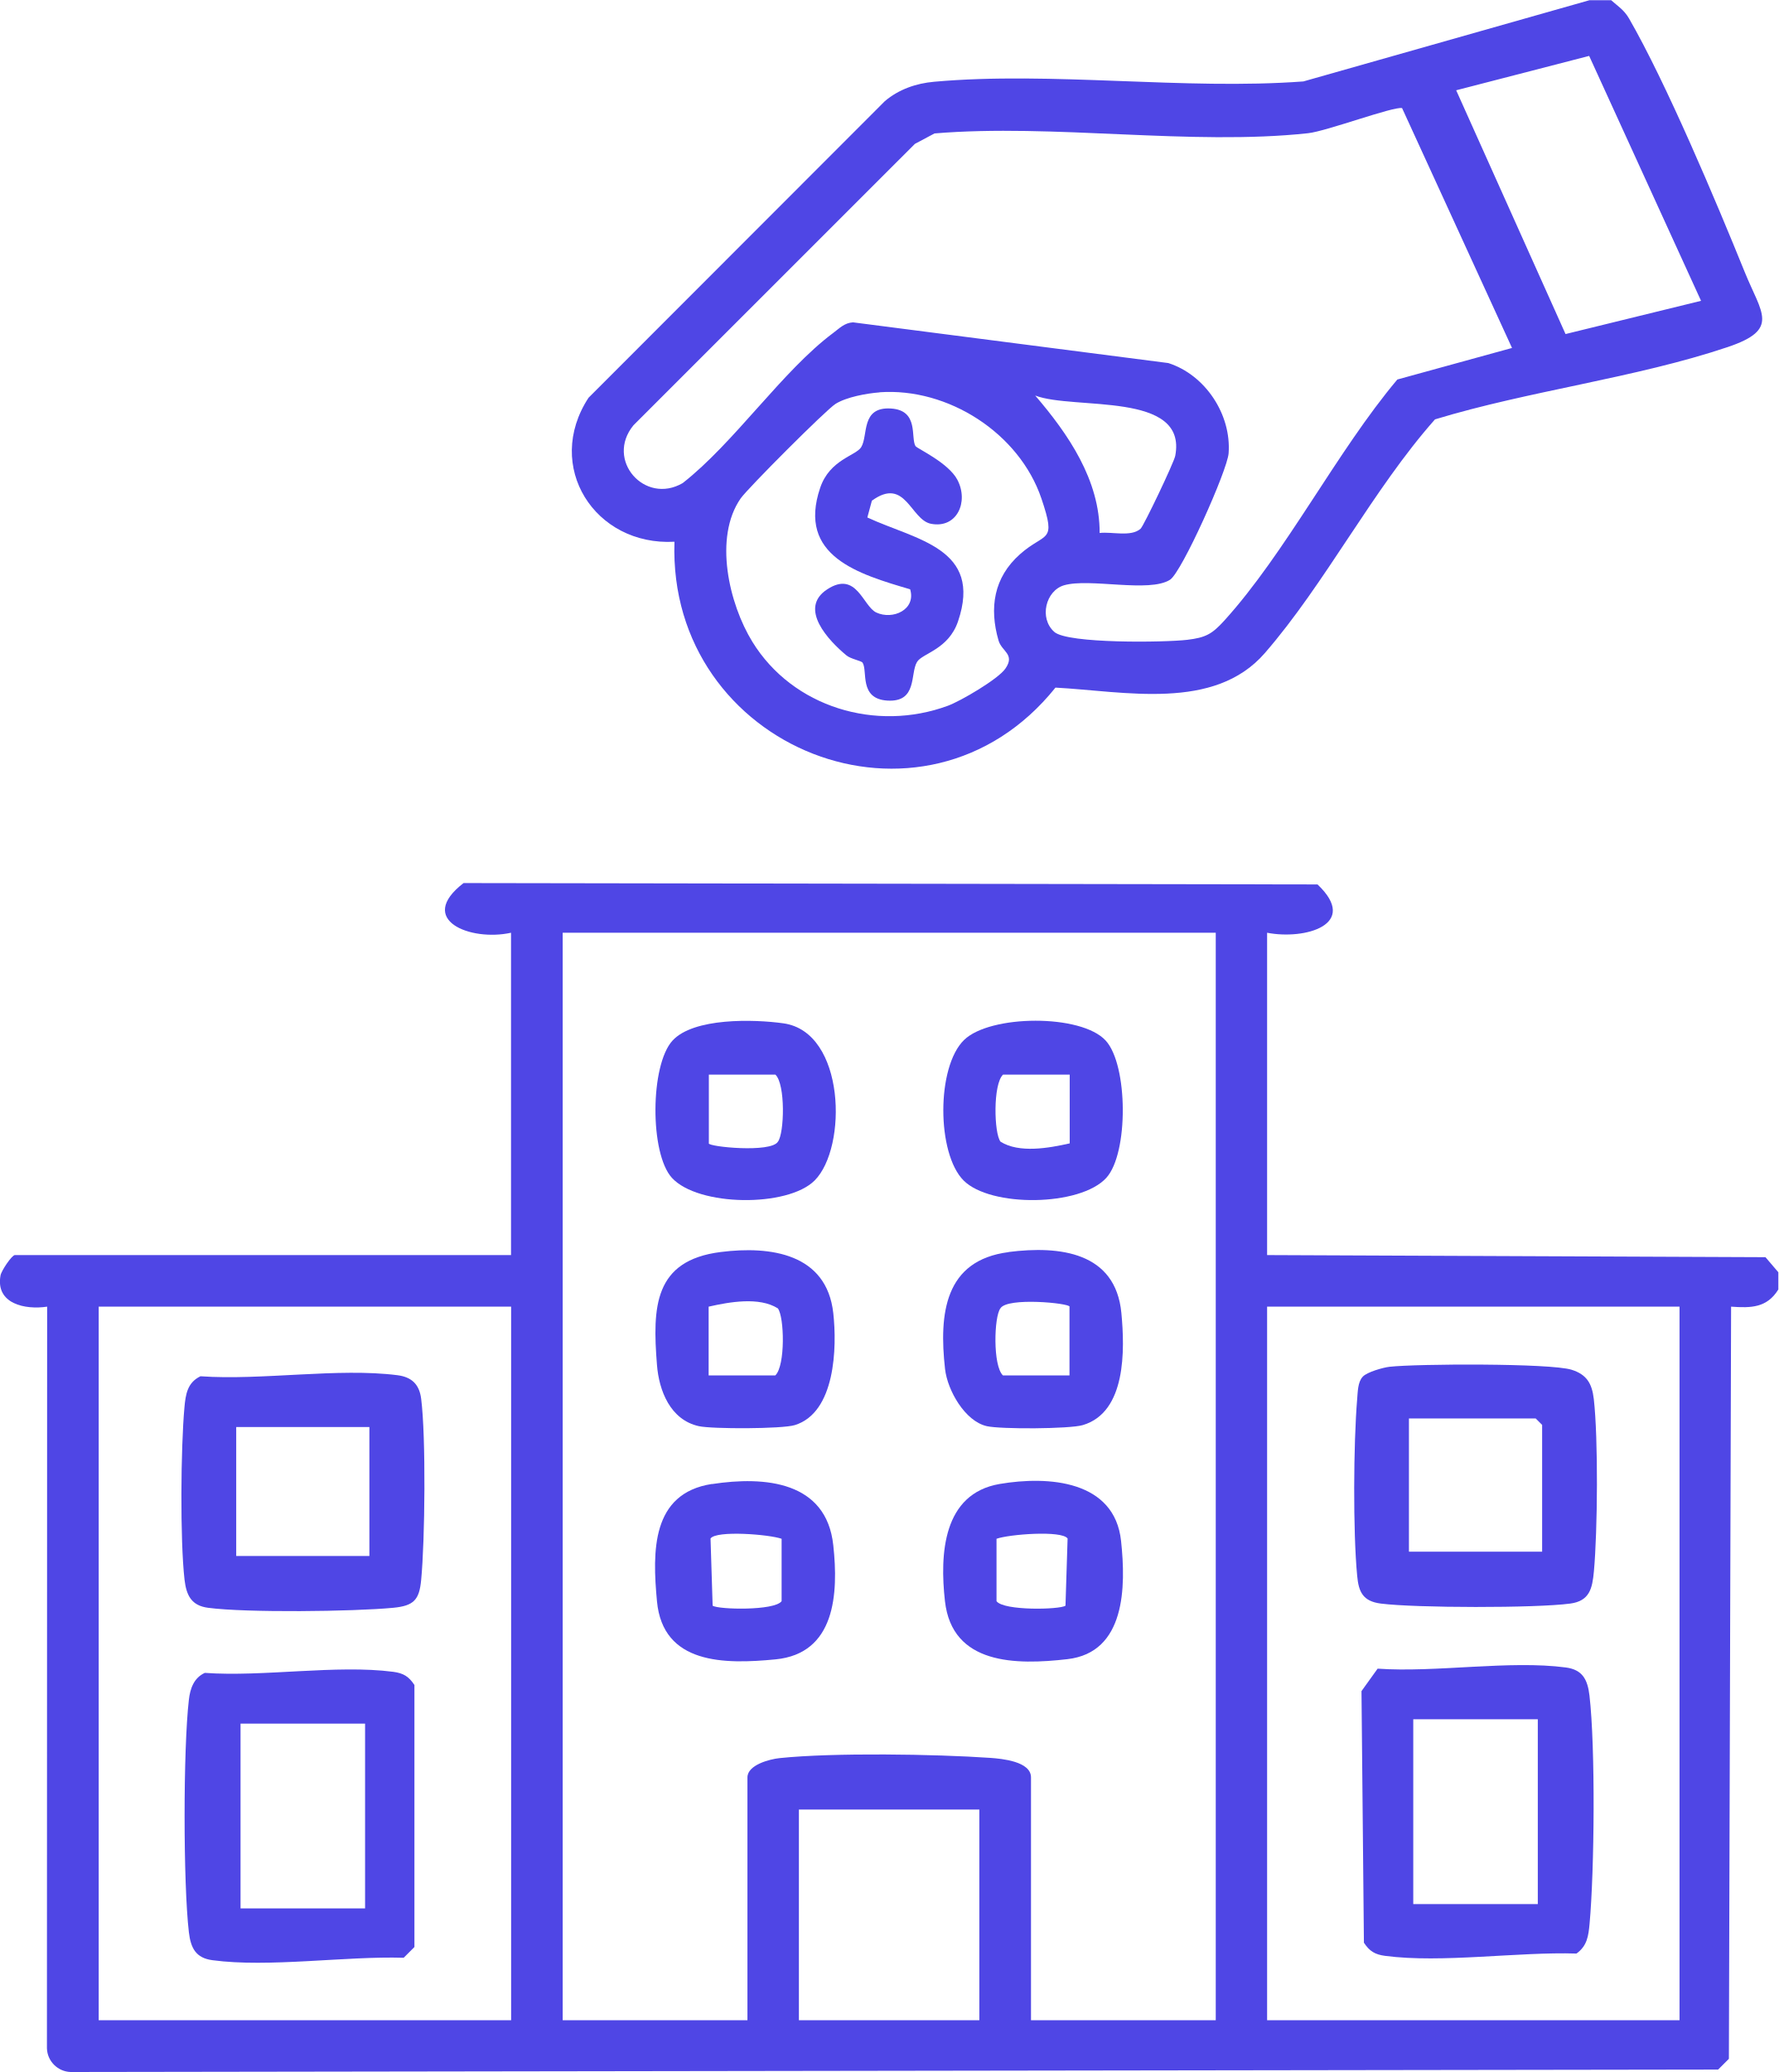
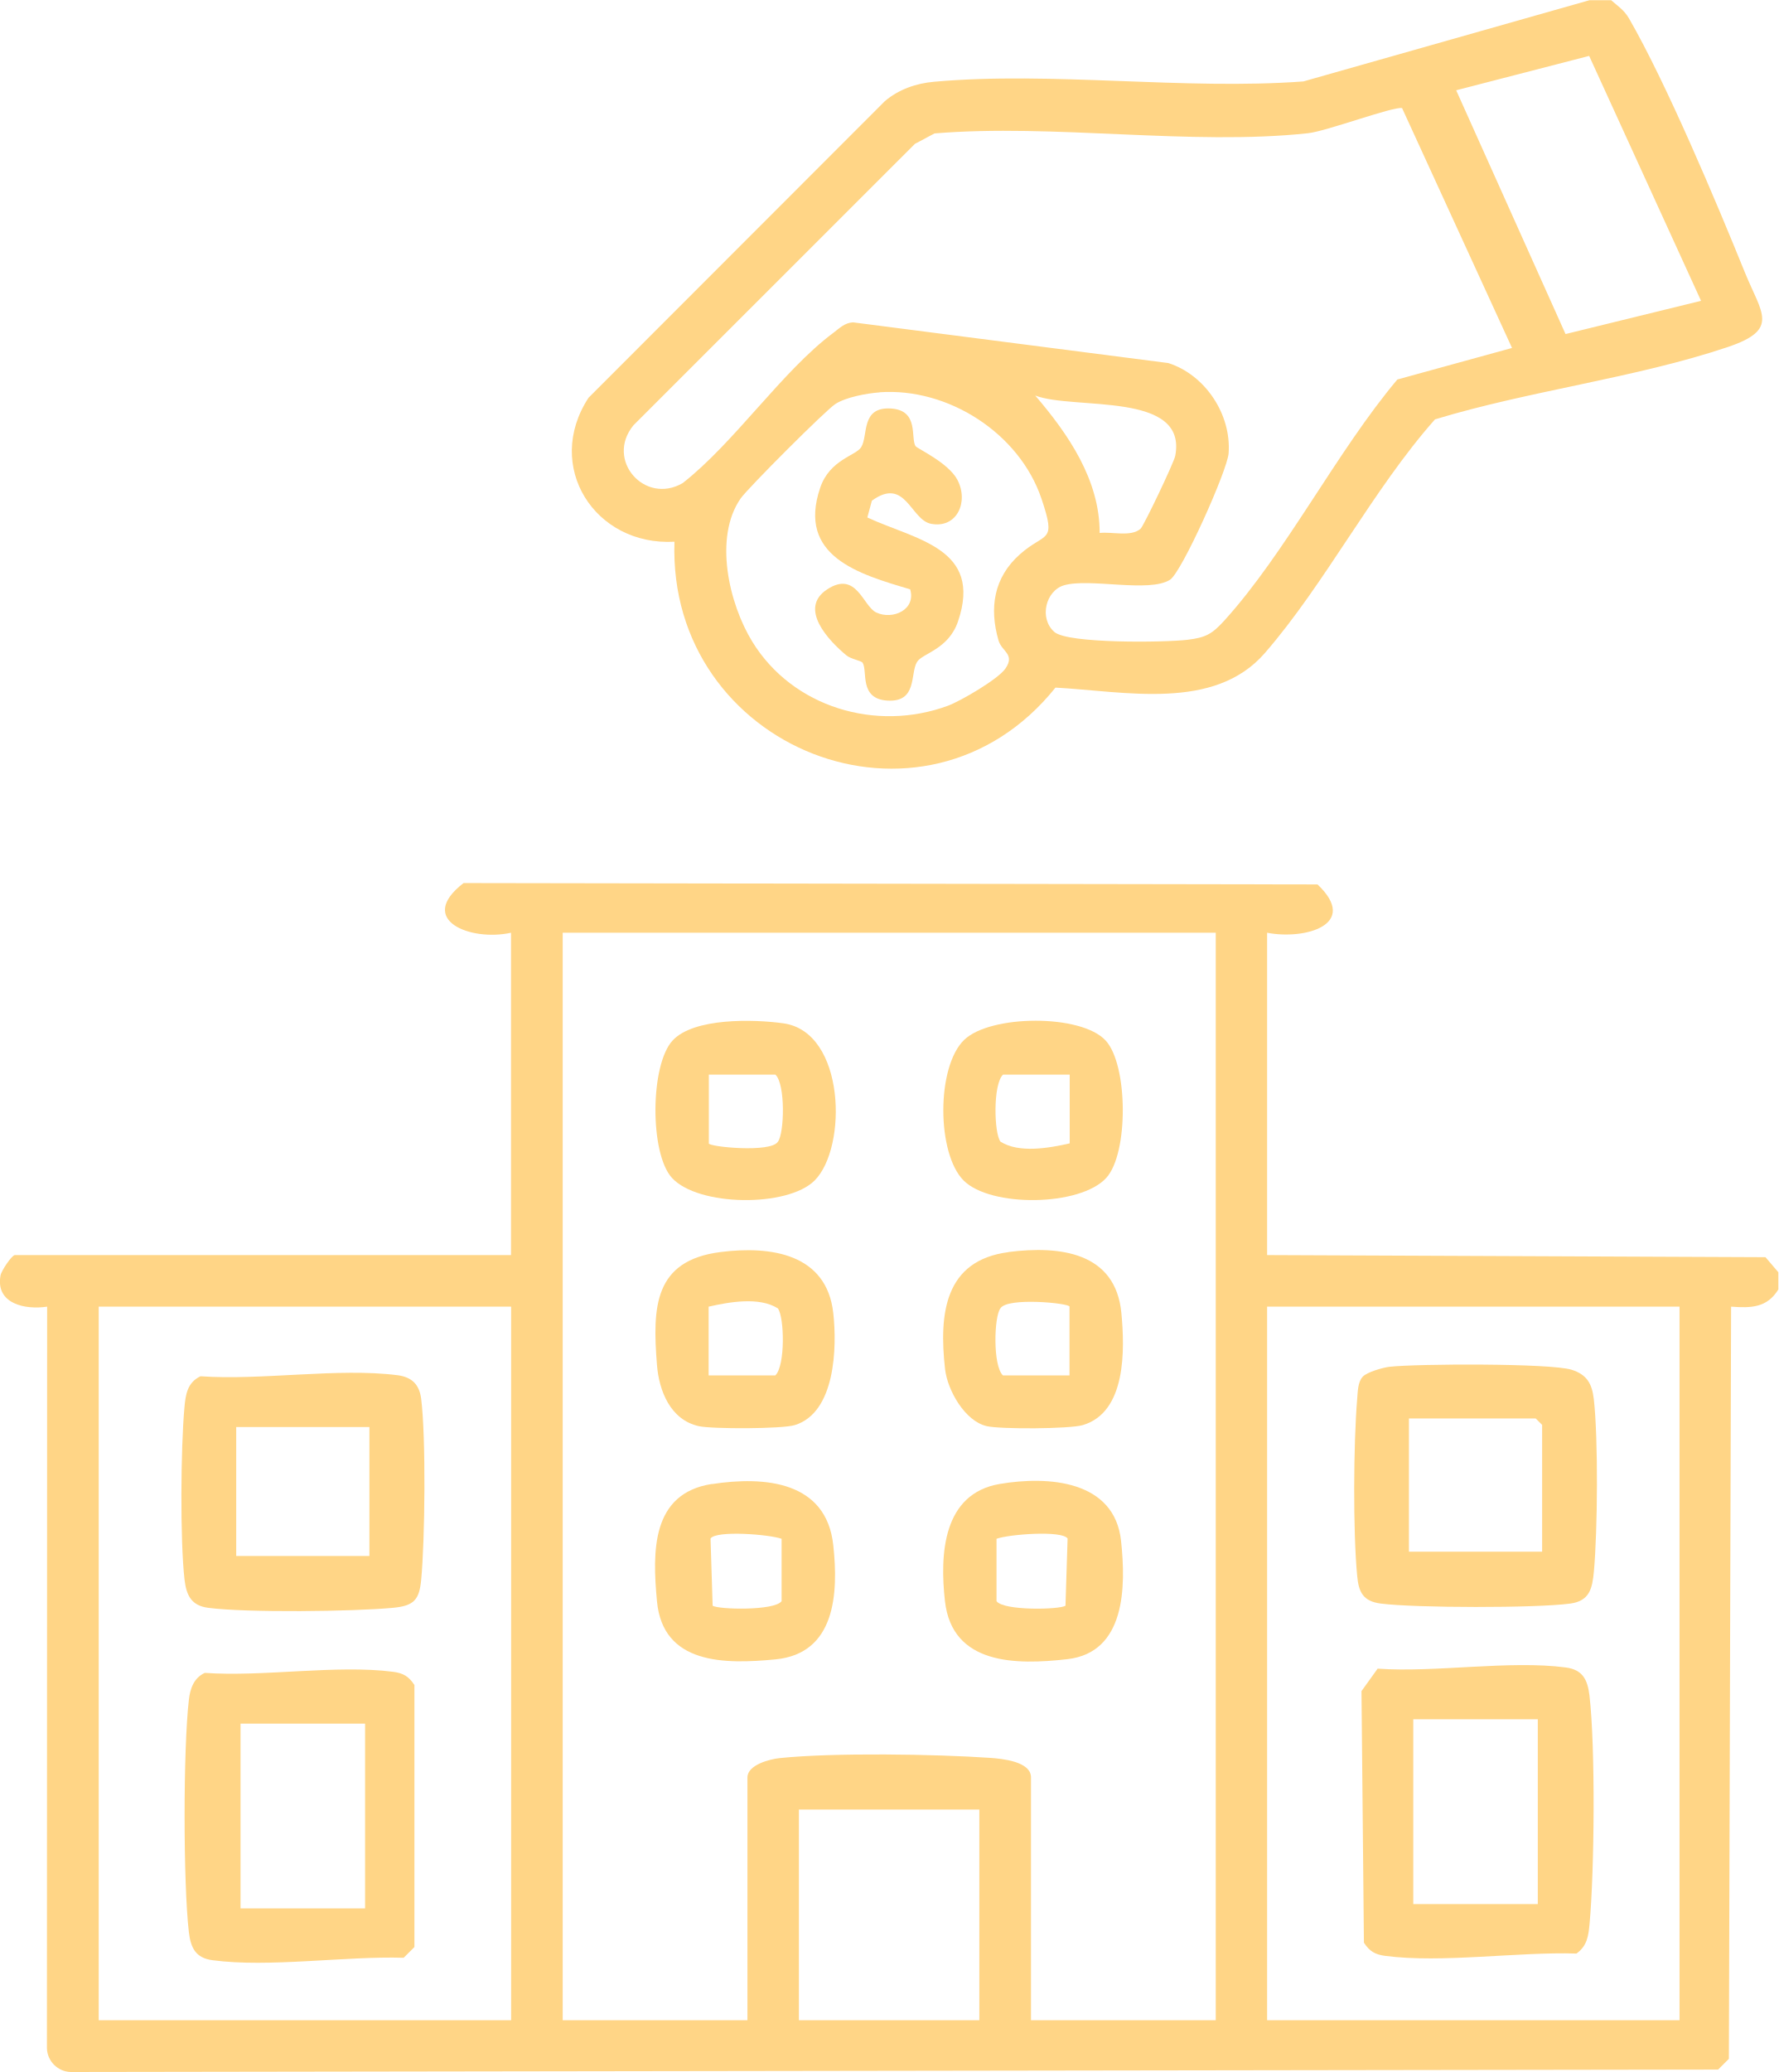
<svg xmlns="http://www.w3.org/2000/svg" id="Layer_2" data-name="Layer 2" viewBox="0 0 168.64 196.44">
  <defs>
    <style>
      .cls-1 {
-         fill: #4f46e5;
+         fill: #ffd586;
      }
    </style>
  </defs>
  <g id="Layer_1-2" data-name="Layer 1">
    <g id="_4kP90V.tif" data-name="4kP90V.tif">
      <g>
        <path class="cls-1" d="M168.64,122.25c-1.07,1.74-2.59,1.77-4.48,1.63l-.21,71.31-1.02,1.02-156.24.23c-1.21-.04-2.2-1.02-2.24-2.24l.02-70.32c-2.09.32-4.91-.27-4.42-2.96.08-.46,1.08-1.93,1.36-1.93h47.05v-30.56c-3.83.85-9.04-1.21-4.5-4.71l80.98.13c4.02,3.81-1.2,5.28-4.78,4.58v30.56l47.26.2,1.22,1.43v1.63ZM115.28,88.43h-61.92v103.1h17.52v-23.02c0-1.18,2.09-1.73,3.06-1.83,5.08-.53,14.77-.38,19.98-.02,1.09.08,3.85.33,3.85,1.85v23.02h17.52v-103.1ZM48.47,123.88H9.36v67.65h39.11v-67.65ZM159.27,123.88h-39.11v67.65h39.11v-67.65ZM92.87,171.56h-17.11v19.97h17.11v-19.97Z" />
        <path class="cls-1" d="M152.76,0c.67.59,1.24.93,1.72,1.75,3.53,6.12,8.24,17.3,10.98,24.06,1.59,3.92,3.34,5.42-1.61,7.09-8.74,2.94-18.88,4.15-27.77,6.86-5.89,6.64-10.41,15.57-16.14,22.16-4.8,5.53-13.29,3.62-19.85,3.27-12.46,15.54-36.8,5.79-36.13-13.83-7.56.42-12.4-7.15-8.15-13.65l28.1-28.12c1.32-1.12,2.97-1.69,4.68-1.84,11.14-1,23.71.81,35.01-.03l27.13-7.7h2.04ZM150.7,5.3l-12.61,3.26,10.37,23.11,12.85-3.15-10.61-23.22ZM143.39,33l-10.43-22.75c-.8-.19-7.18,2.2-8.92,2.38-11.05,1.2-24.15-.92-35.42.02l-1.86.99-26.69,26.68c-2.7,3.3,1.08,7.57,4.67,5.48,4.91-3.84,9.45-10.64,14.28-14.24.59-.44,1.06-.95,1.87-1l29.9,3.86c3.49,1.11,5.99,4.86,5.72,8.55-.12,1.64-4.44,11.27-5.55,11.99-1.98,1.27-7.62-.18-10.06.53-1.73.51-2.39,3.12-.92,4.42,1.27,1.13,10.51,1,12.6.75,1.75-.21,2.35-.54,3.5-1.8,5.85-6.44,10.71-16.09,16.43-22.88l10.87-2.99ZM83.42,37.2c-1.22.09-3.16.44-4.2,1.1-.92.59-8.29,7.97-8.98,8.95-2.58,3.7-1.11,10,1.11,13.6,3.83,6.22,11.74,8.57,18.54,6.06,1.22-.45,4.77-2.53,5.45-3.52.95-1.37-.35-1.62-.65-2.67-.89-3.08-.46-5.96,2.03-8.17,2.44-2.17,3.5-.96,2.04-5.28-2.1-6.21-8.87-10.54-15.35-10.08ZM104.28,50.53c1.18-.14,2.97.4,3.88-.4.3-.27,3.17-6.28,3.29-6.92,1.17-6.15-9.6-4.3-13.28-5.71,3.13,3.65,6.13,8.01,6.11,13.04Z" />
        <path class="cls-1" d="M77.25,111.92c-2.56,2.56-11.04,2.47-13.53-.25-2.12-2.32-2.07-10.71.06-13.02,2-2.17,7.69-2.03,10.52-1.63,5.88.83,6.08,11.77,2.95,14.9ZM67.21,108.4c0,.33,5.91.92,6.56-.16.61-.78.73-5.45-.24-6.36h-6.31v6.52Z" />
        <path class="cls-1" d="M67.52,140.7c5.03-.77,10.85-.26,11.5,5.8.5,4.6.2,10.27-5.48,10.82-4.83.47-10.68.49-11.24-5.51-.44-4.72-.54-10.23,5.21-11.12ZM74.13,145.89c-1.18-.42-6.2-.82-6.75-.03l.2,6.37c.53.37,5.88.5,6.54-.43v-5.91Z" />
        <path class="cls-1" d="M91.38,111.92c-2.56-2.56-2.59-10.78.05-13.33,2.48-2.4,11.1-2.47,13.42.06,2.13,2.31,2.18,10.7.06,13.02-2.48,2.72-10.97,2.81-13.53.25ZM101.43,101.88h-6.31c-.97.91-.86,5.58-.24,6.36,1.77,1.11,4.57.61,6.56.16v-6.52Z" />
        <path class="cls-1" d="M94.8,140.69c4.65-.79,10.9-.33,11.51,5.4.47,4.35.43,10.58-5.09,11.21-4.87.56-10.93.55-11.61-5.5-.5-4.46-.2-10.19,5.19-11.11ZM94.5,145.89v5.91c.66.93,6.01.81,6.54.43l.2-6.37c-.55-.79-5.57-.4-6.75.03Z" />
        <path class="cls-1" d="M68.34,118.7c4.75-.6,10.05.15,10.68,5.79.36,3.24.21,9.43-3.65,10.62-1.2.37-7.82.38-9.1.1-2.71-.6-3.78-3.37-3.97-5.81-.44-5.5-.28-9.9,6.04-10.7ZM67.21,130.4h6.31c.97-.91.86-5.58.24-6.36-1.77-1.11-4.57-.61-6.56-.16v6.52Z" />
        <path class="cls-1" d="M95.64,118.7c4.87-.62,10.15.01,10.7,5.78.33,3.48.47,9.41-3.66,10.63-1.26.37-7.78.4-9.1.1-2.08-.47-3.73-3.4-3.96-5.41-.59-5.26-.04-10.31,6.02-11.09ZM101.43,123.88c0-.33-5.91-.92-6.56.16-.61.78-.73,5.45.24,6.36h6.31v-6.52Z" />
        <path class="cls-1" d="M19.42,158.6c5.53.4,12.52-.8,17.87-.1.96.13,1.47.43,2.01,1.25v24.84l-1.02,1.02c-5.52-.17-12.8.95-18.14.23-1.56-.21-2.05-1.13-2.23-2.66-.54-4.61-.54-17.41,0-22.02.12-1.07.47-2.08,1.51-2.56ZM34.62,163.41h-11.81v17.52h11.81v-17.52Z" />
        <path class="cls-1" d="M19.02,130.48c5.8.41,13.06-.82,18.68-.1,1.37.18,2.07.89,2.24,2.24.46,3.62.36,13.42,0,17.16-.18,1.9-.69,2.46-2.65,2.65-3.78.36-13.94.48-17.56,0-1.56-.21-2.05-1.14-2.23-2.66-.43-3.76-.36-12.49-.01-16.33.11-1.23.27-2.36,1.52-2.96ZM35.03,135.29h-12.63v12.23h12.63v-12.23Z" />
        <path class="cls-1" d="M130.64,158.2c5.51.39,12.54-.82,17.86-.11,1.56.21,2.05,1.13,2.23,2.66.57,4.9.47,16.61.01,21.63-.11,1.16-.22,2.09-1.24,2.83-5.55-.18-12.78.93-18.15.22-.96-.13-1.47-.43-2.01-1.25l-.23-23.85,1.53-2.13ZM145.83,163h-11.81v17.52h11.81v-17.52Z" />
        <path class="cls-1" d="M129.24,130.51c.39-.42,1.9-.86,2.53-.93,2.61-.29,15.23-.35,17.26.28,1.44.45,1.94,1.31,2.11,2.78.43,3.76.36,12.49.01,16.33-.15,1.64-.41,2.81-2.24,3.06-3.28.44-14.66.42-17.97,0-1.69-.22-2.1-1.09-2.24-2.64-.4-4.19-.35-12.52,0-16.75.06-.67.05-1.61.53-2.12ZM146.24,147.11v-12.02l-.61-.61h-12.02v12.63h12.63Z" />
        <path class="cls-1" d="M86.84,42.31c.14.22,3.1,1.56,3.95,3.18,1.1,2.1-.05,4.64-2.5,4.17-1.95-.38-2.42-4.51-5.61-2.19l-.43,1.59c4.61,2.14,10.96,2.9,8.6,9.85-.91,2.68-3.39,3.02-3.89,3.85-.67,1.11.06,3.84-2.82,3.66-2.7-.17-1.84-2.8-2.34-3.59-.12-.19-1.11-.34-1.54-.7-1.63-1.35-4.61-4.44-1.81-6.26,2.78-1.81,3.38,1.61,4.65,2.2,1.56.73,3.79-.27,3.21-2.2-4.88-1.44-10.74-3.13-8.53-9.63.91-2.68,3.39-3.03,3.89-3.85.68-1.12-.06-3.84,2.82-3.66,2.7.17,1.83,2.79,2.34,3.59Z" />
      </g>
    </g>
  </g>
</svg>
